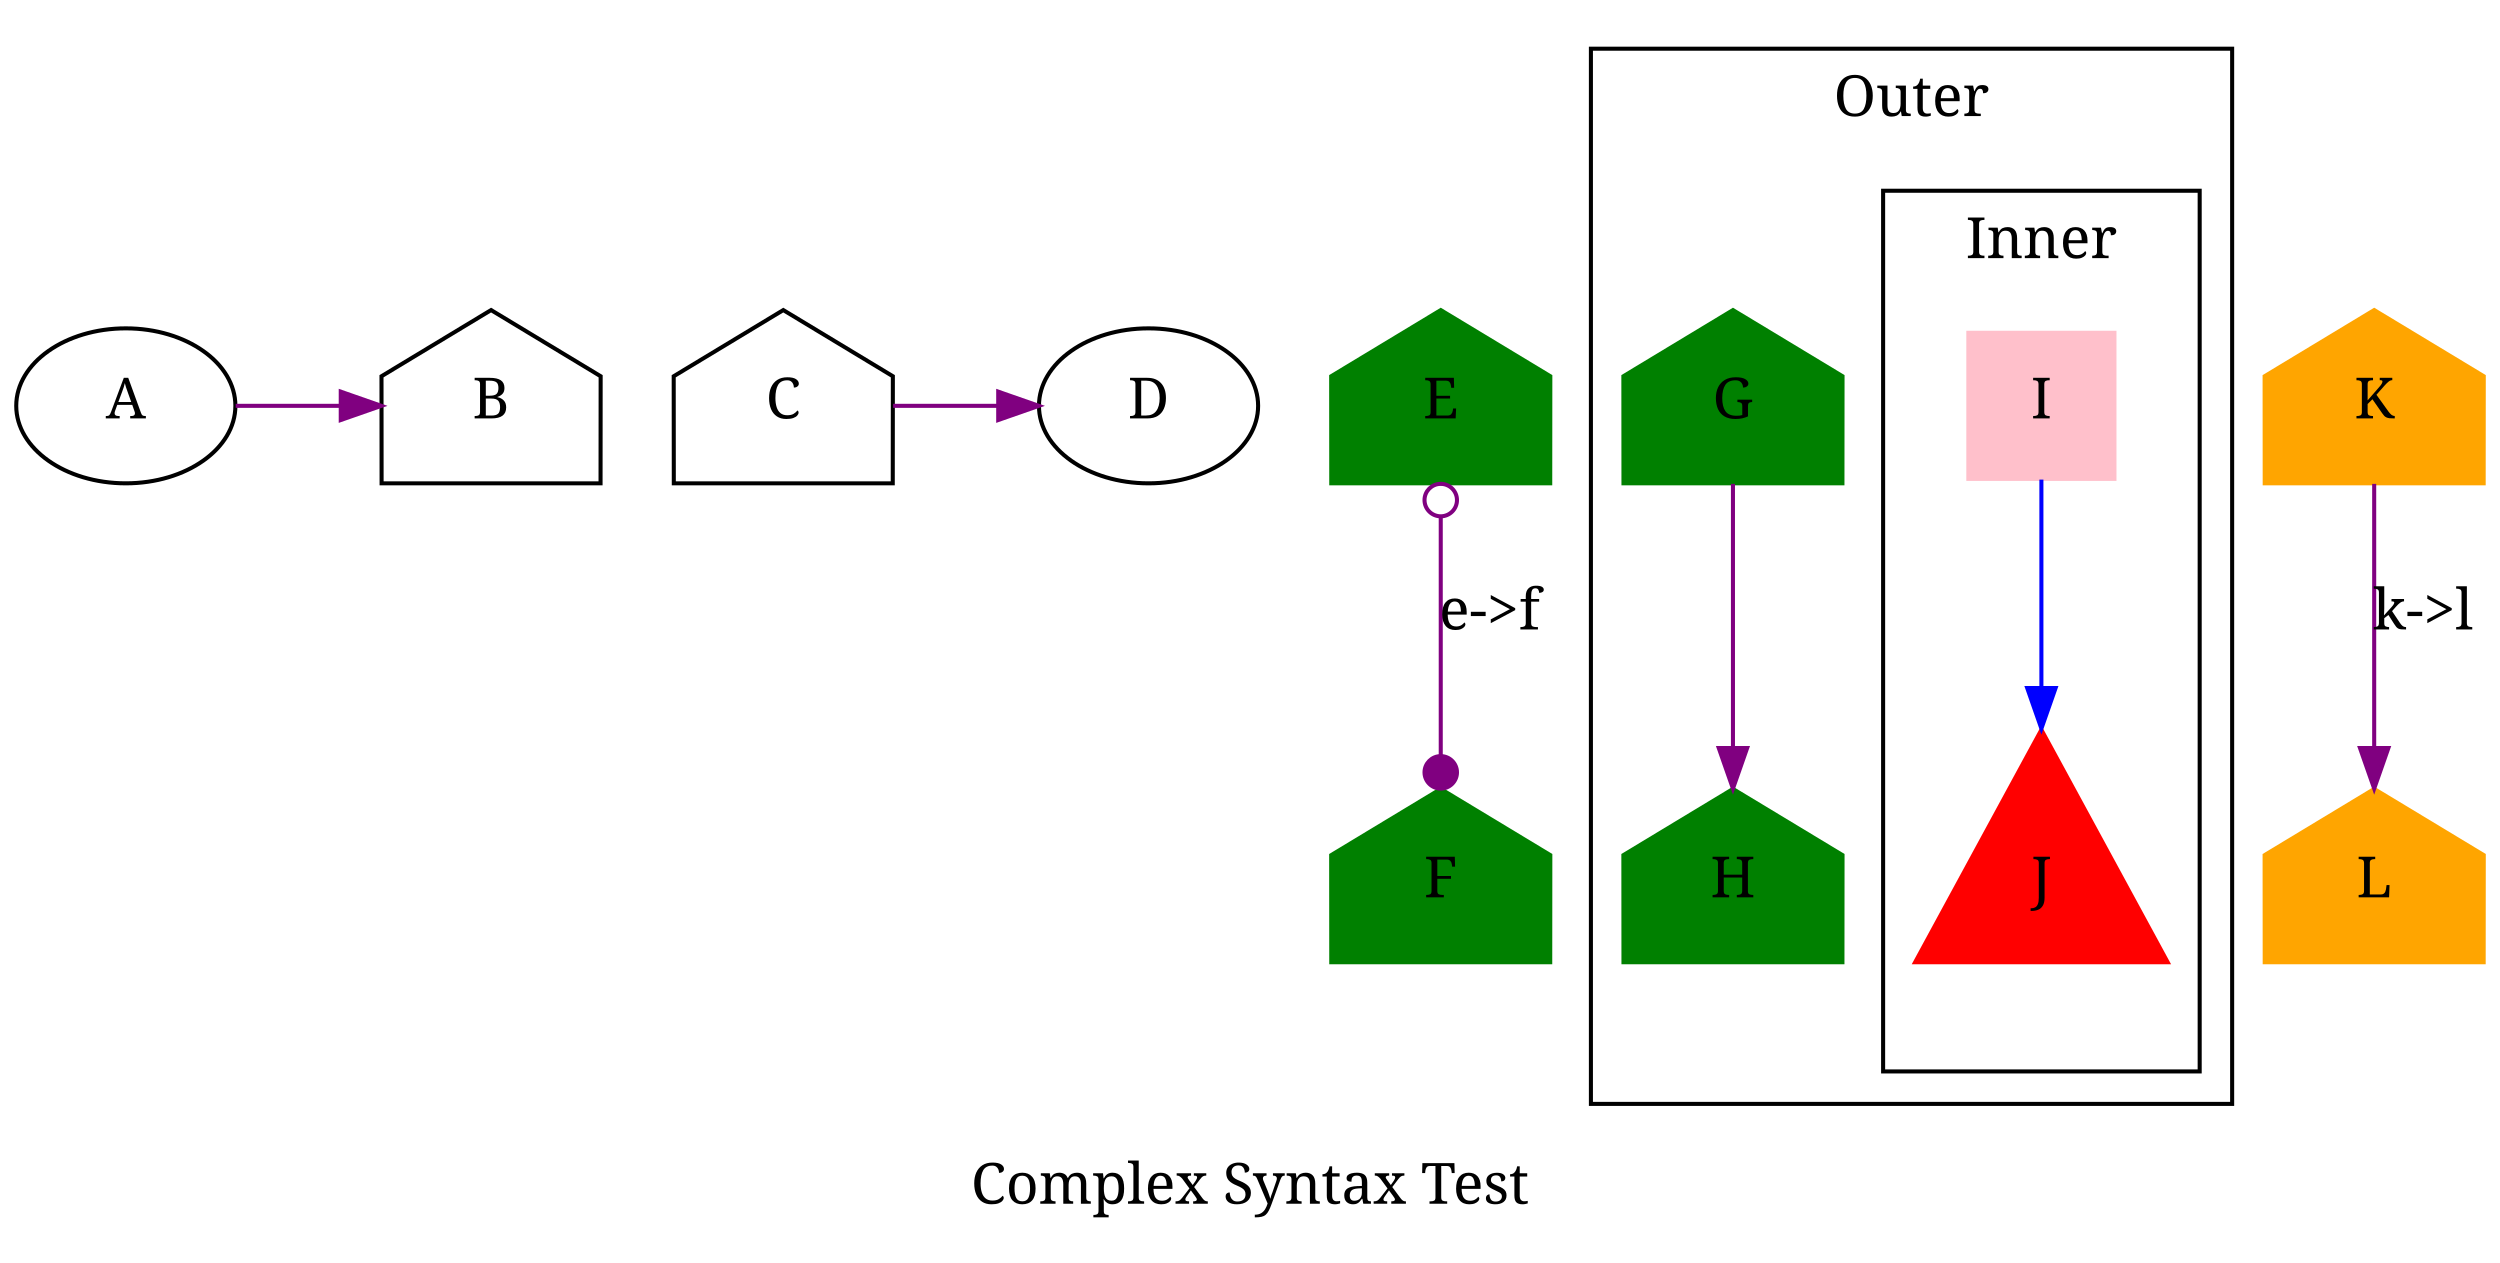
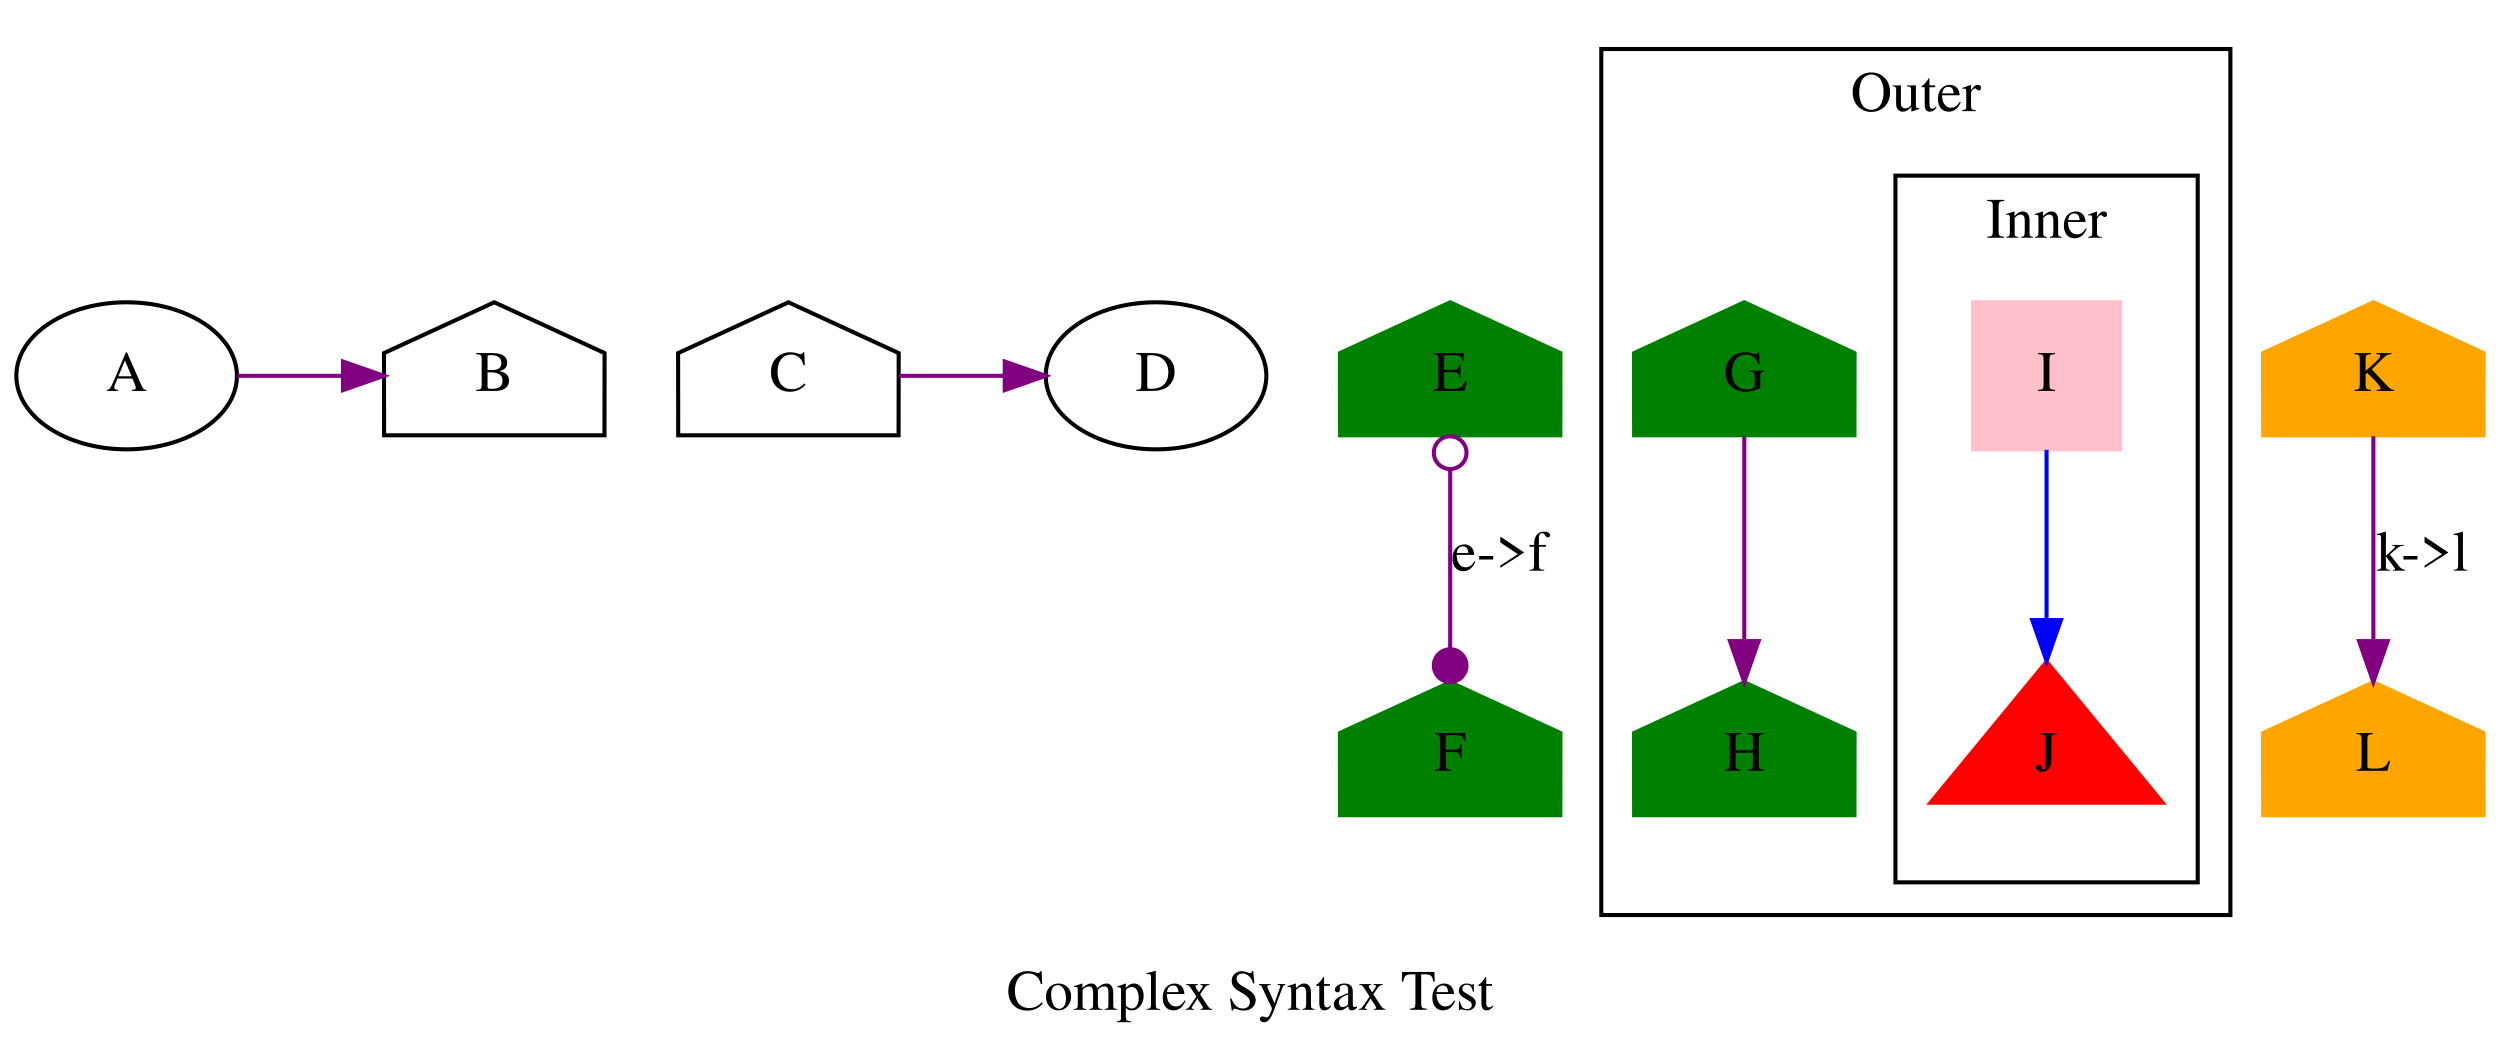
- <svg xmlns="http://www.w3.org/2000/svg" width="616pt" height="311pt" viewBox="0.00 0.00 616.00 311.00">
-   <g id="graph1" class="graph" transform="scale(1 1) rotate(0) translate(4 307)">
-     <polygon fill="white" stroke="white" points="-4,5 -4,-307 613,-307 613,5 -4,5" />
-     <text text-anchor="middle" x="304" y="-10.4" font-family="Times Roman,serif" font-size="14.00">Complex Syntax Test</text>
-     <g id="graph3" class="cluster">
-       <polygon fill="none" stroke="black" points="388,-35 388,-295 546,-295 546,-35 388,-35" />
-       <text text-anchor="middle" x="467" y="-278.4" font-family="Times Roman,serif" font-size="14.00">Outer</text>
+ <svg xmlns="http://www.w3.org/2000/svg" width="612pt" height="259pt" viewBox="0.00 0.00 612.00 259.00">
+   <g id="graph0" class="graph" transform="scale(1 1) rotate(0) translate(4 255)">
+     <polygon fill="white" stroke="white" points="-4,5 -4,-255 609,-255 609,5 -4,5" />
+     <text text-anchor="middle" x="302" y="-7.8" font-family="Times,serif" font-size="14.00">Complex Syntax Test</text>
+     <g id="clust2" class="cluster">
+       <polygon fill="none" stroke="black" points="388,-31 388,-243 542,-243 542,-31 388,-31" />
+       <text text-anchor="middle" x="465" y="-227.8" font-family="Times,serif" font-size="14.00">Outer</text>
    </g>
-     <g id="graph4" class="cluster">
-       <polygon fill="none" stroke="black" points="460,-43 460,-260 538,-260 538,-43 460,-43" />
-       <text text-anchor="middle" x="499" y="-243.4" font-family="Times Roman,serif" font-size="14.00">Inner</text>
+     <g id="clust3" class="cluster">
+       <polygon fill="none" stroke="black" points="460,-39 460,-212 534,-212 534,-39 460,-39" />
+       <text text-anchor="middle" x="497" y="-196.8" font-family="Times,serif" font-size="14.00">Inner</text>
    </g>
    <g id="node1" class="node">
-       <ellipse fill="none" stroke="black" cx="27" cy="-207" rx="27" ry="19.092" />
-       <text text-anchor="middle" x="27" y="-203.9" font-family="Times Roman,serif" font-size="14.00">A</text>
+       <ellipse fill="none" stroke="black" cx="27" cy="-163" rx="27" ry="18" />
+       <text text-anchor="middle" x="27" y="-159.3" font-family="Times,serif" font-size="14.00">A</text>
+     </g>
+     <g id="node2" class="node">
+       <polygon fill="none" stroke="black" points="144,-168.562 117,-181 90,-168.562 90.025,-148.438 143.975,-148.438 144,-168.562" />
+       <text text-anchor="middle" x="117" y="-159.3" font-family="Times,serif" font-size="14.00">B</text>
+     </g>
+     <g id="edge1" class="edge">
+       <path fill="none" stroke="purple" d="M54.07,-163C62.669,-163 71.267,-163 79.866,-163" />
+       <polygon fill="purple" stroke="purple" points="79.96,-166.5 89.96,-163 79.96,-159.5 79.96,-166.5" />
    </g>
    <g id="node3" class="node">
-       <polygon fill="none" stroke="black" points="144,-214.292 117,-230.599 90,-214.292 90.025,-187.908 143.975,-187.908 144,-214.292" />
-       <text text-anchor="middle" x="117" y="-203.9" font-family="Times Roman,serif" font-size="14.00">B</text>
+       <polygon fill="none" stroke="black" points="216,-168.562 189,-181 162,-168.562 162.025,-148.438 215.975,-148.438 216,-168.562" />
+       <text text-anchor="middle" x="189" y="-159.3" font-family="Times,serif" font-size="14.00">C</text>
+     </g>
+     <g id="node4" class="node">
+       <ellipse fill="none" stroke="black" cx="279" cy="-163" rx="27" ry="18" />
+       <text text-anchor="middle" x="279" y="-159.3" font-family="Times,serif" font-size="14.00">D</text>
+     </g>
+     <g id="edge2" class="edge">
+       <path fill="none" stroke="purple" d="M216.07,-163C224.669,-163 233.267,-163 241.866,-163" />
+       <polygon fill="purple" stroke="purple" points="241.96,-166.5 251.96,-163 241.96,-159.5 241.96,-166.5" />
+     </g>
+     <g id="node5" class="node">
+       <polygon fill="green" stroke="green" points="378,-168.562 351,-181 324,-168.562 324.025,-148.438 377.975,-148.438 378,-168.562" />
+       <text text-anchor="middle" x="351" y="-159.3" font-family="Times,serif" font-size="14.00">E</text>
+     </g>
+     <g id="node6" class="node">
+       <polygon fill="green" stroke="green" points="378,-75.562 351,-88 324,-75.562 324.025,-55.438 377.975,-55.438 378,-75.562" />
+       <text text-anchor="middle" x="351" y="-66.3" font-family="Times,serif" font-size="14.00">F</text>
    </g>
    <g id="edge3" class="edge">
-       <path fill="none" stroke="purple" d="M54.07,-207C62.669,-207 71.267,-207 79.866,-207" />
-       <polygon fill="purple" stroke="purple" points="79.96,-210.5 89.96,-207 79.96,-203.5 79.96,-210.5" />
+       <path fill="none" stroke="purple" d="M351,-139.933C351,-126.717 351,-109.874 351,-96.145" />
+       <ellipse fill="none" stroke="purple" cx="351" cy="-144.179" rx="4" ry="4" />
+       <ellipse fill="purple" stroke="purple" cx="351" cy="-92.06" rx="4" ry="4" />
+       <text text-anchor="middle" x="363" y="-115.3" font-family="Times,serif" font-size="14.00">e-&gt;f</text>
    </g>
-     <g id="node4" class="node">
-       <polygon fill="none" stroke="black" points="216,-214.292 189,-230.599 162,-214.292 162.025,-187.908 215.975,-187.908 216,-214.292" />
-       <text text-anchor="middle" x="189" y="-203.9" font-family="Times Roman,serif" font-size="14.00">C</text>
+     <g id="node7" class="node">
+       <polygon fill="green" stroke="green" points="450,-168.562 423,-181 396,-168.562 396.025,-148.438 449.975,-148.438 450,-168.562" />
+       <text text-anchor="middle" x="423" y="-159.3" font-family="Times,serif" font-size="14.00">G</text>
    </g>
-     <g id="node5" class="node">
-       <ellipse fill="none" stroke="black" cx="279" cy="-207" rx="27" ry="19.092" />
-       <text text-anchor="middle" x="279" y="-203.9" font-family="Times Roman,serif" font-size="14.00">D</text>
+     <g id="node8" class="node">
+       <polygon fill="green" stroke="green" points="450,-75.562 423,-88 396,-75.562 396.025,-55.438 449.975,-55.438 450,-75.562" />
+       <text text-anchor="middle" x="423" y="-66.3" font-family="Times,serif" font-size="14.00">H</text>
+     </g>
+     <g id="edge4" class="edge">
+       <path fill="none" stroke="purple" d="M423,-148.179C423,-134.964 423,-114.672 423,-98.211" />
+       <polygon fill="purple" stroke="purple" points="426.5,-98.06 423,-88.06 419.5,-98.06 426.5,-98.06" />
+     </g>
+     <g id="node9" class="node">
+       <polygon fill="pink" stroke="pink" points="515,-181 479,-181 479,-145 515,-145 515,-181" />
+       <text text-anchor="middle" x="497" y="-159.3" font-family="Times,serif" font-size="14.00">I</text>
+     </g>
+     <g id="node10" class="node">
+       <polygon fill="red" stroke="red" points="497,-93 468.604,-58.5 525.396,-58.5 497,-93" />
+       <text text-anchor="middle" x="497" y="-66.3" font-family="Times,serif" font-size="14.00">J</text>
    </g>
    <g id="edge5" class="edge">
-       <path fill="none" stroke="purple" d="M216.07,-207C224.669,-207 233.267,-207 241.866,-207" />
-       <polygon fill="purple" stroke="purple" points="241.96,-210.5 251.96,-207 241.96,-203.5 241.96,-210.5" />
+       <path fill="none" stroke="blue" d="M497,-144.884C497,-133.232 497,-117.445 497,-103.456" />
+       <polygon fill="blue" stroke="blue" points="500.5,-103.207 497,-93.207 493.5,-103.207 500.5,-103.207" />
    </g>
-     <g id="node8" class="node">
-       <polygon fill="green" stroke="green" points="378,-214.292 351,-230.599 324,-214.292 324.025,-187.908 377.975,-187.908 378,-214.292" />
-       <text text-anchor="middle" x="351" y="-203.9" font-family="Times Roman,serif" font-size="14.00">E</text>
-     </g>
-     <g id="node9" class="node">
-       <polygon fill="green" stroke="green" points="378,-96.293 351,-112.599 324,-96.293 324.025,-69.908 377.975,-69.908 378,-96.293" />
-       <text text-anchor="middle" x="351" y="-85.9" font-family="Times Roman,serif" font-size="14.00">F</text>
-     </g>
-     <g id="edge7" class="edge">
-       <path fill="none" stroke="purple" d="M351,-179.57C351,-162 351,-139.135 351,-120.775" />
-       <ellipse fill="none" stroke="purple" cx="351" cy="-183.779" rx="4" ry="4" />
-       <ellipse fill="purple" stroke="purple" cx="351" cy="-116.692" rx="4" ry="4" />
-       <text text-anchor="middle" x="363" y="-151.9" font-family="Times Roman,serif" font-size="14.00">e-&gt;f</text>
+     <g id="node11" class="node">
+       <polygon fill="orange" stroke="orange" points="604,-168.562 577,-181 550,-168.562 550.025,-148.438 603.975,-148.438 604,-168.562" />
+       <text text-anchor="middle" x="577" y="-159.3" font-family="Times,serif" font-size="14.00">K</text>
    </g>
    <g id="node12" class="node">
-       <polygon fill="green" stroke="green" points="450,-214.292 423,-230.599 396,-214.292 396.025,-187.908 449.975,-187.908 450,-214.292" />
-       <text text-anchor="middle" x="423" y="-203.9" font-family="Times Roman,serif" font-size="14.00">G</text>
+       <polygon fill="orange" stroke="orange" points="604,-75.562 577,-88 550,-75.562 550.025,-55.438 603.975,-55.438 604,-75.562" />
+       <text text-anchor="middle" x="577" y="-66.3" font-family="Times,serif" font-size="14.00">L</text>
    </g>
-     <g id="node14" class="node">
-       <polygon fill="green" stroke="green" points="450,-96.293 423,-112.599 396,-96.293 396.025,-69.908 449.975,-69.908 450,-96.293" />
-       <text text-anchor="middle" x="423" y="-85.9" font-family="Times Roman,serif" font-size="14.00">H</text>
-     </g>
-     <g id="edge10" class="edge">
-       <path fill="none" stroke="purple" d="M423,-187.779C423,-170.236 423,-143.912 423,-122.849" />
-       <polygon fill="purple" stroke="purple" points="426.5,-122.692 423,-112.692 419.5,-122.692 426.5,-122.692" />
-     </g>
-     <g id="node16" class="node">
-       <polygon fill="pink" stroke="pink" points="517,-225 481,-225 481,-189 517,-189 517,-225" />
-       <text text-anchor="middle" x="499" y="-203.9" font-family="Times Roman,serif" font-size="14.00">I</text>
-     </g>
-     <g id="node18" class="node">
-       <polygon fill="red" stroke="red" points="499,-127.184 467.887,-69.908 530.113,-69.908 499,-127.184" />
-       <text text-anchor="middle" x="499" y="-85.9" font-family="Times Roman,serif" font-size="14.00">J</text>
-     </g>
-     <g id="edge13" class="edge">
-       <path fill="none" stroke="blue" d="M499,-188.821C499,-175.139 499,-155.712 499,-137.627" />
-       <polygon fill="blue" stroke="blue" points="502.5,-137.477 499,-127.477 495.5,-137.477 502.5,-137.477" />
-     </g>
-     <g id="node19" class="node">
-       <polygon fill="orange" stroke="orange" points="608,-214.292 581,-230.599 554,-214.292 554.025,-187.908 607.975,-187.908 608,-214.292" />
-       <text text-anchor="middle" x="581" y="-203.9" font-family="Times Roman,serif" font-size="14.00">K</text>
-     </g>
-     <g id="node20" class="node">
-       <polygon fill="orange" stroke="orange" points="608,-96.293 581,-112.599 554,-96.293 554.025,-69.908 607.975,-69.908 608,-96.293" />
-       <text text-anchor="middle" x="581" y="-85.9" font-family="Times Roman,serif" font-size="14.00">L</text>
-     </g>
-     <g id="edge15" class="edge">
-       <path fill="none" stroke="purple" d="M581,-187.779C581,-170.236 581,-143.912 581,-122.849" />
-       <polygon fill="purple" stroke="purple" points="584.5,-122.692 581,-112.692 577.5,-122.692 584.5,-122.692" />
-       <text text-anchor="middle" x="593" y="-151.9" font-family="Times Roman,serif" font-size="14.00">k-&gt;l</text>
+     <g id="edge6" class="edge">
+       <path fill="none" stroke="purple" d="M577,-148.179C577,-134.964 577,-114.672 577,-98.211" />
+       <polygon fill="purple" stroke="purple" points="580.5,-98.06 577,-88.06 573.5,-98.06 580.5,-98.06" />
+       <text text-anchor="middle" x="589" y="-115.3" font-family="Times,serif" font-size="14.00">k-&gt;l</text>
    </g>
  </g>
</svg>
